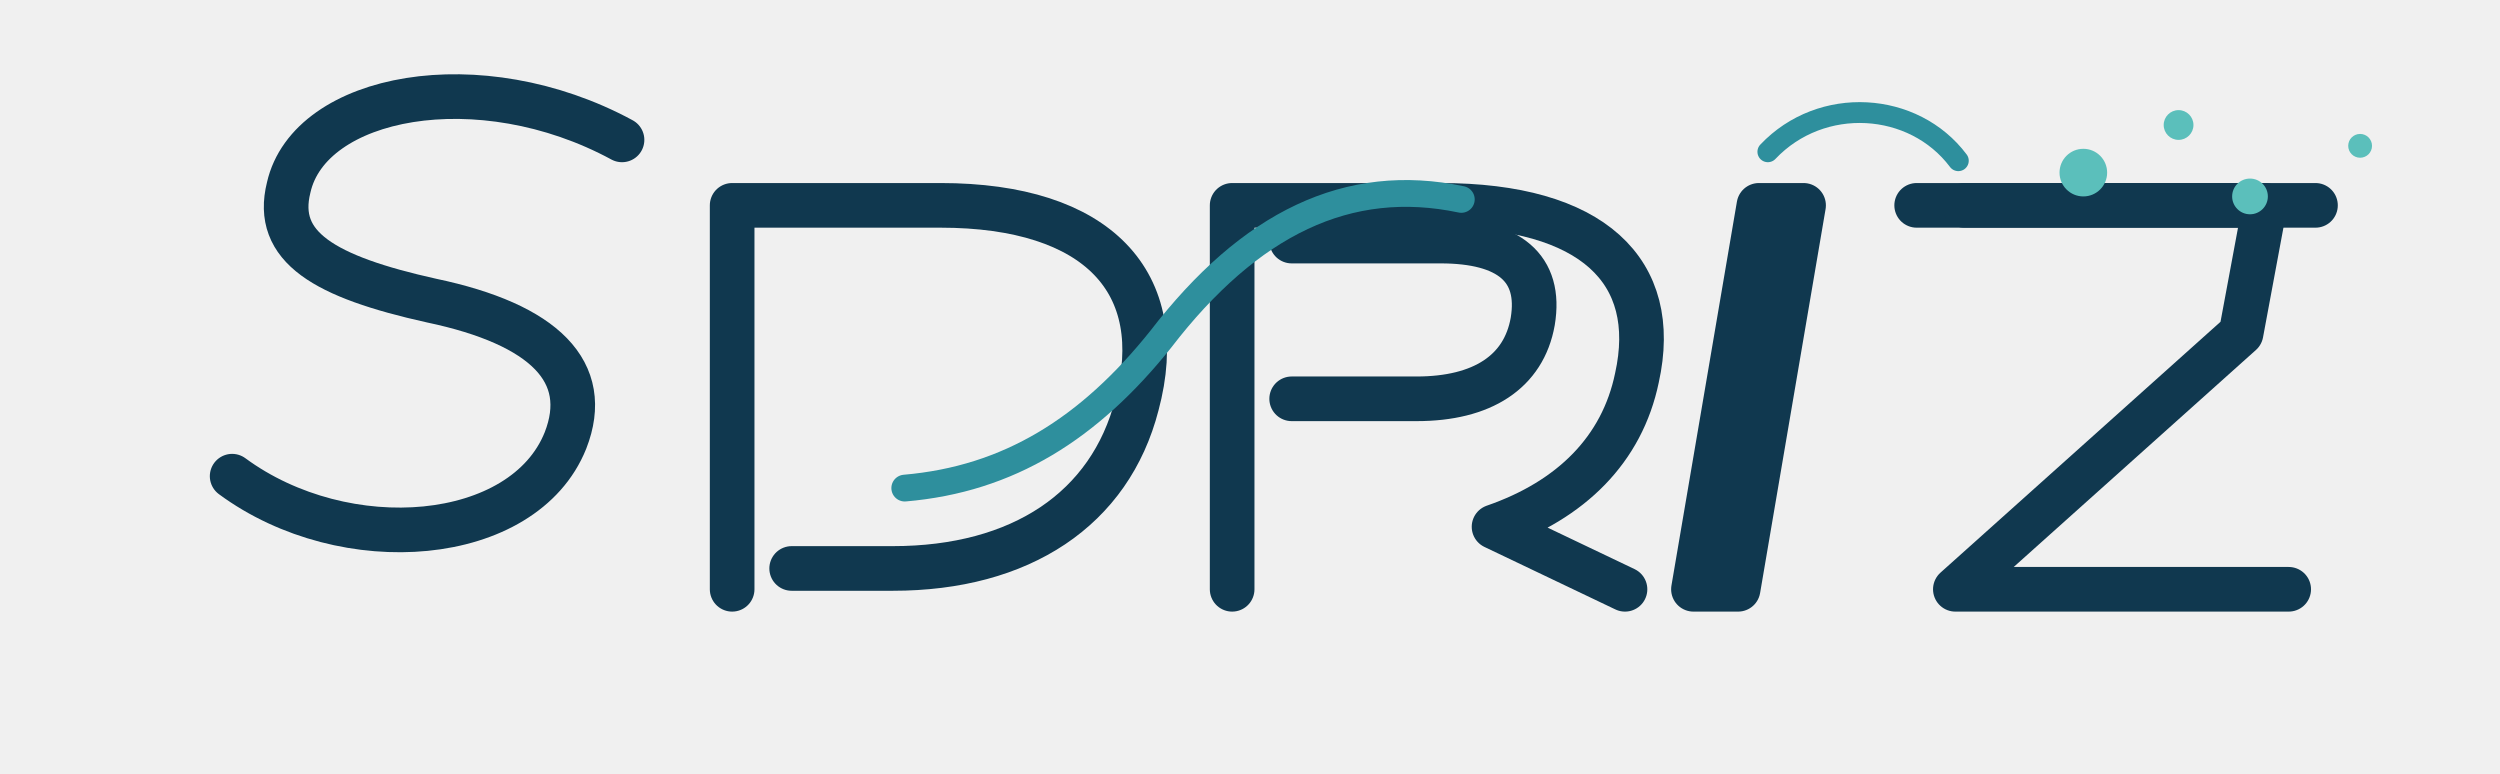
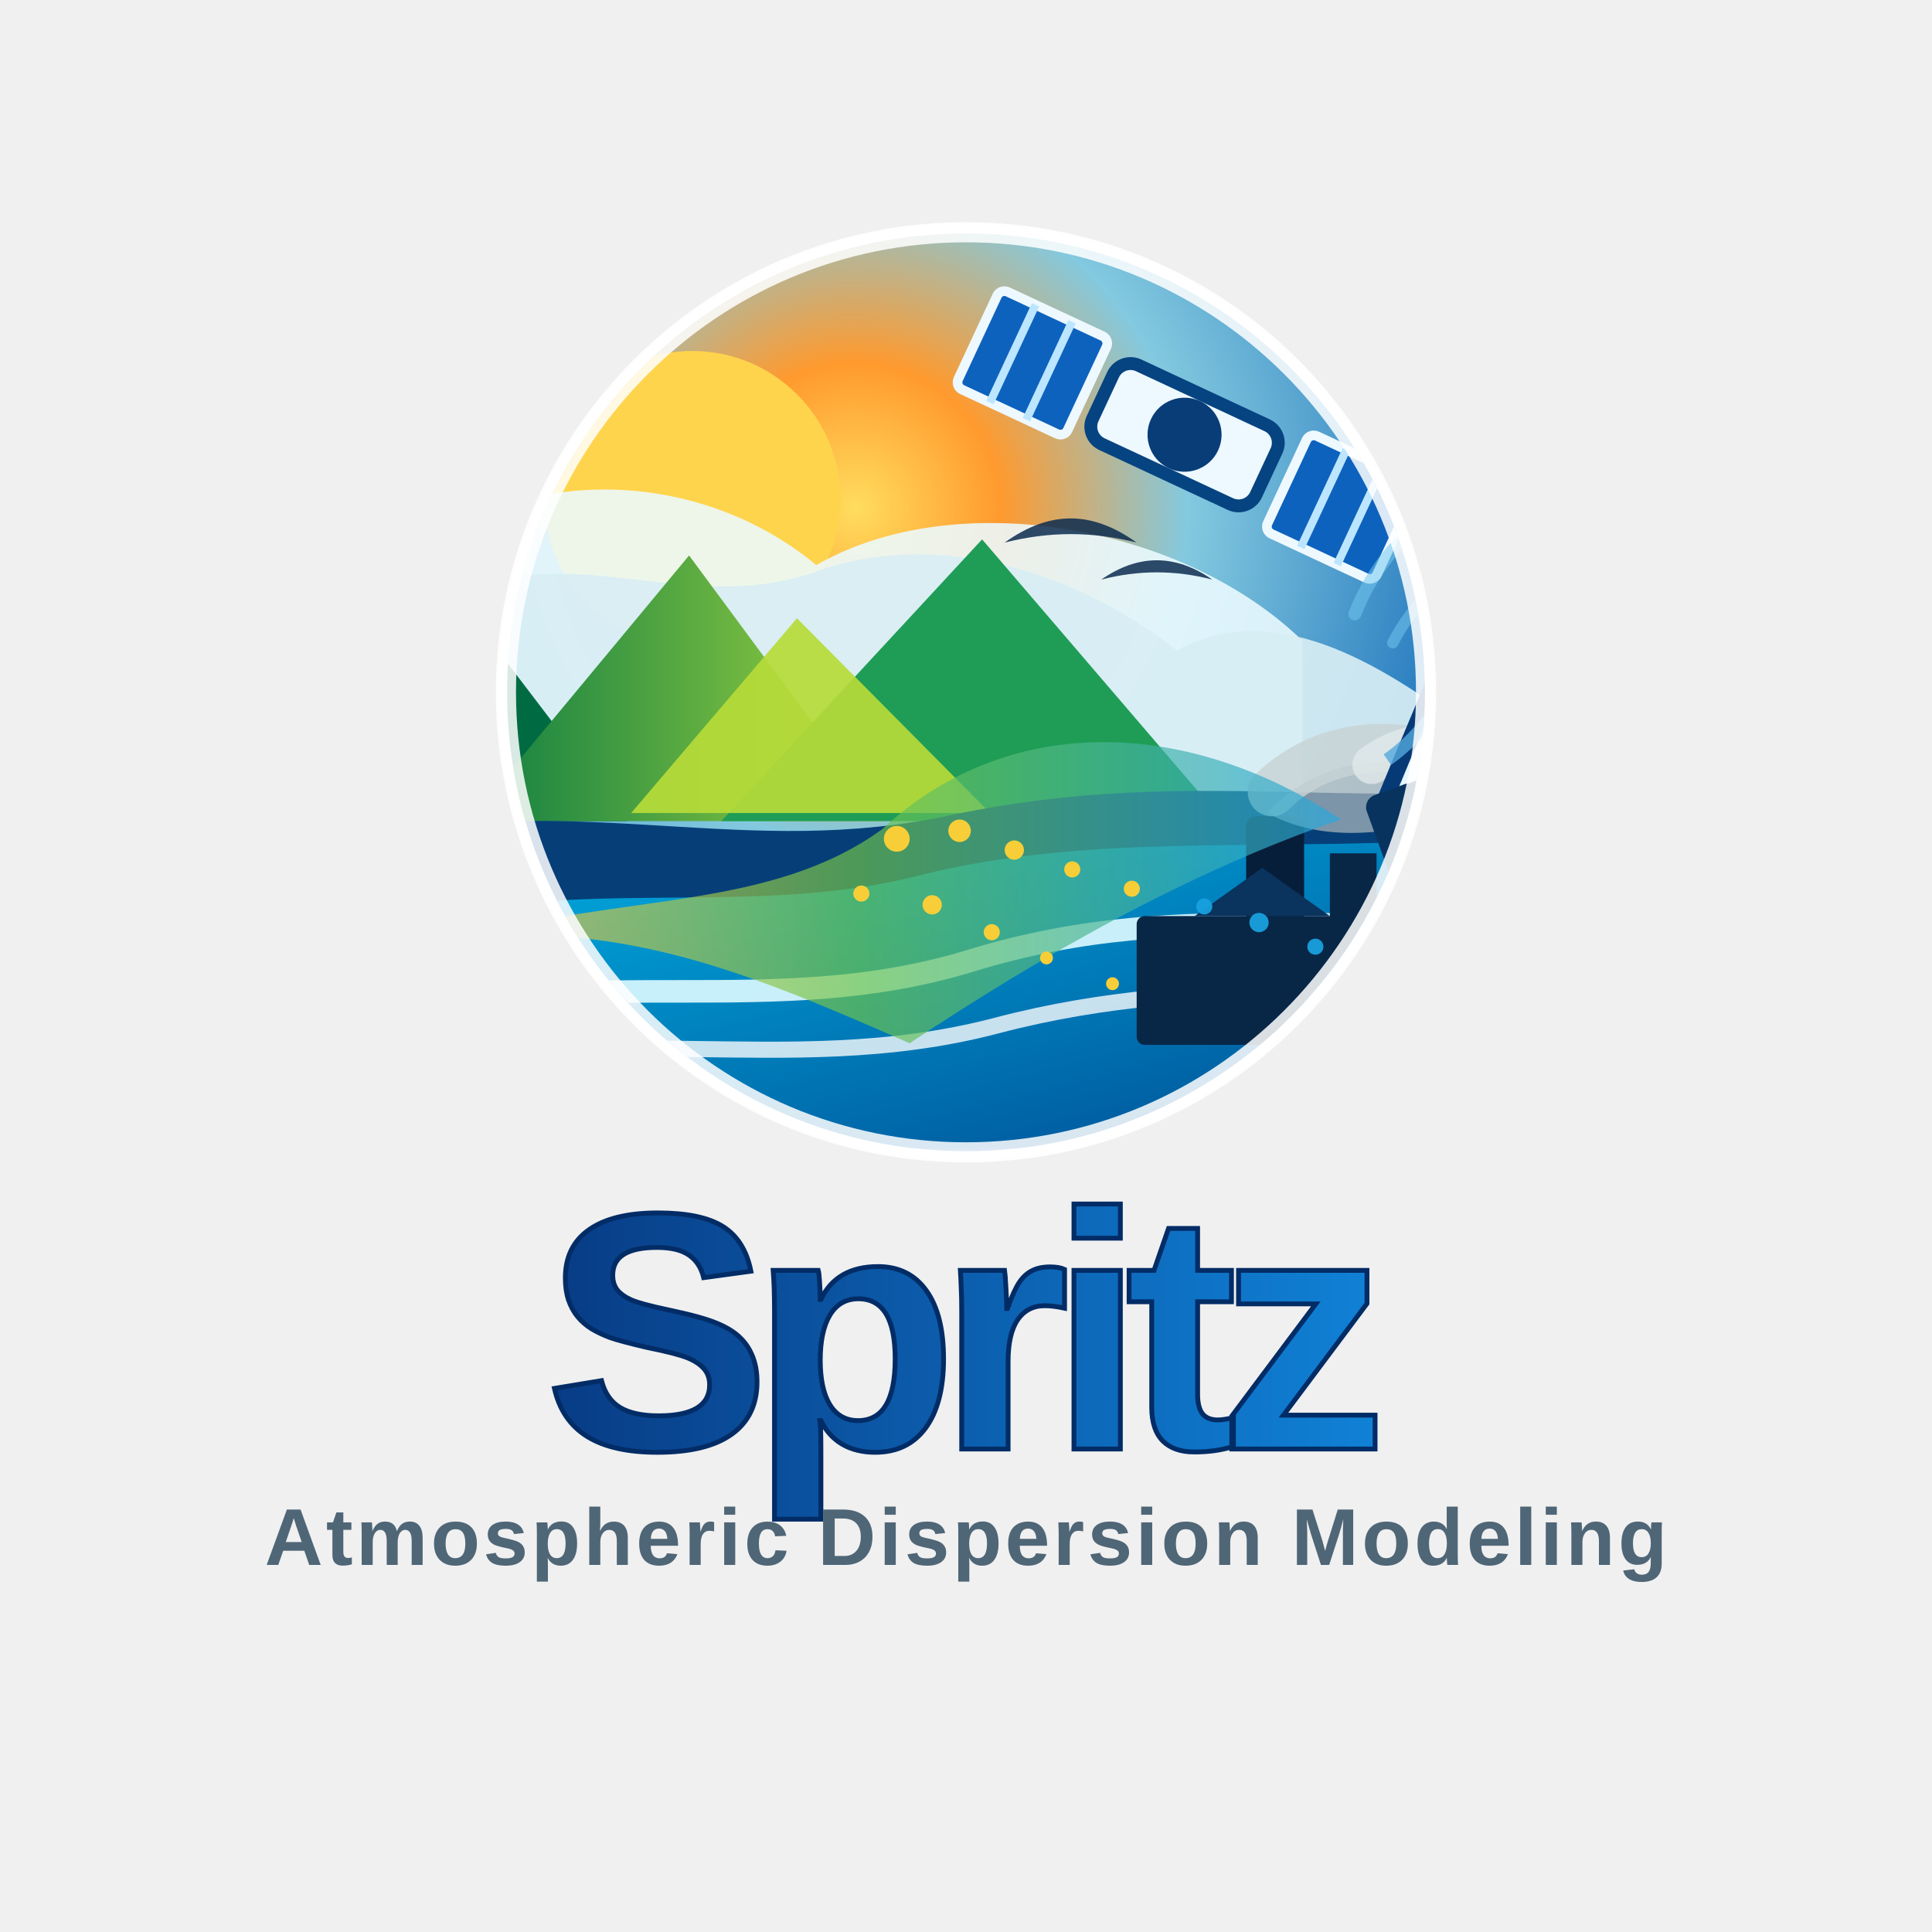
- <svg xmlns="http://www.w3.org/2000/svg" viewBox="0 0 840 260" role="img" aria-labelledby="title desc">
-   <rect width="840" height="260" fill="none" />
-   <g fill="none" stroke="#10384f" stroke-linecap="round" stroke-linejoin="round">
-     <path d="M78 160c38 28 98 23 112-12 9-23-7-39-45-47-36-8-53-18-48-38 7-31 64-42 112-16" stroke-width="15" />
-     <path d="M246 198V69h70c53 0 77 26 66 67-9 35-39 55-82 55h-34" stroke-width="15" />
-     <path d="M414 198V69h70c51 0 74 22 66 58-5 24-22 41-48 50l44 21" stroke-width="15" />
-     <path d="M434 134h42c22 0 36-9 39-26 3-18-8-27-31-27h-50" stroke-width="15" />
-     <path d="M591 69h15l-22 129h-15z" stroke-width="15" />
-     <path d="M644 69h117l-8 43-96 86h112" stroke-width="15" />
-     <path d="M660 69h118" stroke-width="15" />
-     <path d="M304 164c35-3 62-20 86-50 30-39 63-55 101-47" stroke="#2e8f9d" stroke-width="9" />
-     <path d="M594 51c18-19 49-17 64 3" stroke="#2e8f9d" stroke-width="7" />
+ <svg xmlns="http://www.w3.org/2000/svg" width="1200" height="1200" viewBox="0 0 1200 1200" role="img" aria-labelledby="title desc" version="1.1" id="svg53">
+   <defs id="defs13">
+     <radialGradient id="sky" cx="38%" cy="30%" r="75%">
+       <stop offset="0" stop-color="#ffdd5e" id="stop1" />
+       <stop offset="0.21" stop-color="#ff9a2e" id="stop2" />
+       <stop offset="0.48" stop-color="#83c9df" id="stop3" />
+       <stop offset="1" stop-color="#0b63b6" id="stop4" />
+     </radialGradient>
+     <linearGradient id="sea" x1="0" x2="1" y1="0" y2="1">
+       <stop offset="0" stop-color="#00b6e7" id="stop5" />
+       <stop offset="1" stop-color="#00458e" id="stop6" />
+     </linearGradient>
+     <linearGradient id="mount" x1="0" x2="1">
+       <stop offset="0" stop-color="#0e7d43" id="stop7" />
+       <stop offset="1" stop-color="#9fd33f" id="stop8" />
+     </linearGradient>
+     <linearGradient id="word" x1="0" x2="1">
+       <stop offset="0" stop-color="#083c86" id="stop9" />
+       <stop offset="1" stop-color="#1081d6" id="stop10" />
+     </linearGradient>
+     <linearGradient id="plume" x1="0" x2="1">
+       <stop offset="0" stop-color="#f7c64e" id="stop11" />
+       <stop offset="0.45" stop-color="#6cc34a" id="stop12" />
+       <stop offset="1" stop-color="#26a7df" id="stop13" />
+     </linearGradient>
+     <clipPath id="discClip">
+       <circle cx="600" cy="430" r="285" id="circle13" />
+     </clipPath>
+   </defs>
+   <g id="emblem">
+     <path id="circle14" style="opacity:0.92;fill:#ffffff" d="M 892,430 A 292,292 0 0 1 600,722 292,292 0 0 1 308,430 292,292 0 0 1 600,138 292,292 0 0 1 892,430 Z" />
+     <path id="circle15" style="fill:url(#sky)" d="M 885,430 A 285,285 0 0 1 600,715 285,285 0 0 1 315,430 285,285 0 0 1 600,145 285,285 0 0 1 885,430 Z" />
+     <g clip-path="url(#discClip)" id="g52">
+       <path id="circle16" style="fill:#ffd44d" d="m 522,310 a 92,92 0 0 1 -92,92 92,92 0 0 1 -92,-92 92,92 0 0 1 92,-92 92,92 0 0 1 92,92 z" />
+       <path d="M252 348 C326 286 436 292 507 351 C594 301 735 326 809 398 L809 505 L252 505 Z" fill="#ecfbff" opacity="0.88" id="path16" />
+       <path d="M256 383 C344 324 419 386 507 355 C576 330 662 350 731 404 C790 372 855 409 917 457 L917 506 L256 506 Z" fill="#d8eef4" opacity="0.92" id="path17" />
+       <path d="M205 510 L310 405 L390 510 Z" fill="#006b43" id="path18" />
+       <path d="M291 510 L428 345 L550 510 Z" fill="url(#mount)" id="path19" />
+       <path d="M448 510 L610 335 L760 510 Z" fill="#1f9d56" id="path20" />
+       <path d="M392 505 L495 384 L615 505 Z" fill="#b6db38" opacity="0.92" id="path21" />
+       <path d="M225 520 C365 492 464 534 592 506 C746 474 849 508 1002 483 L1002 650 L225 650 Z" fill="#063f78" id="path22" />
+       <path d="M214 585 C340 538 455 573 570 544 C704 510 836 538 1012 510 L1012 713 L214 713 Z" fill="url(#sea)" id="path23" />
+       <path d="M246 633 C368 598 480 634 602 597 C744 553 847 592 980 560" fill="none" stroke="#d9f8ff" stroke-width="14" stroke-linecap="round" opacity="0.92" id="path24" />
+       <path d="M235 675 C367 628 486 672 619 637 C756 601 864 627 991 597" fill="none" stroke="#ffffff" stroke-width="10" stroke-linecap="round" opacity="0.78" id="path25" />
+       <g id="industry" transform="translate(706 402)">
+         <path id="rect25" style="fill:#071e3a" d="m 74,105 h 24 c 3.324,0 6,2.676 6,6 v 130 c 0,3.324 -2.676,6 -6,6 H 74 c -3.324,0 -6,-2.676 -6,-6 V 111 c 0,-3.324 2.676,-6 6,-6 z" />
+         <path id="rect26" style="fill:#082747" d="m 5,167 h 168 c 2.77,0 5,2.23 5,5 v 70 c 0,2.77 -2.23,5 -5,5 H 5 c -2.77,0 -5,-2.23 -5,-5 v -70 c 0,-2.77 2.23,-5 5,-5 z" />
+         <path id="rect27" style="fill:#082747" d="m 120,128 h 29 v 119 h -29 z" />
+         <path d="M36 167 L78 137 L120 167 Z" fill="#0a335e" id="path27" />
+         <path d="M81 103 C122 58 192 64 230 97 C176 111 126 127 81 103 Z" fill="#a6b4ba" opacity="0.74" id="path28" />
+         <path d="M84 90 C118 56 174 54 214 82" fill="none" stroke="#c7d3d5" stroke-width="30" stroke-linecap="round" opacity="0.82" id="path29" />
+         <path d="M146 73 C177 50 223 55 252 83" fill="none" stroke="#e1e9ea" stroke-width="24" stroke-linecap="round" opacity="0.78" id="path30" />
+       </g>
+       <path id="dispersion-band" d="M548 515 C623 445 733 443 833 509 C739 541 646 594 565 648 C463 603 390 574 289 582 C390 555 479 565 548 515 Z" fill="url(#plume)" opacity="0.68" />
+       <g id="particles" fill="#f7ce38">
+         <path id="circle30" d="m 565,521 a 8,8 0 0 1 -8,8 8,8 0 0 1 -8,-8 8,8 0 0 1 8,-8 8,8 0 0 1 8,8 z" />
+         <path id="circle31" d="m 603,516 a 7,7 0 0 1 -7,7 7,7 0 0 1 -7,-7 7,7 0 0 1 7,-7 7,7 0 0 1 7,7 z" />
+         <path id="circle32" d="m 636,528 a 6,6 0 0 1 -6,6 6,6 0 0 1 -6,-6 6,6 0 0 1 6,-6 6,6 0 0 1 6,6 z" />
+         <path id="circle33" d="m 671,540 a 5,5 0 0 1 -5,5 5,5 0 0 1 -5,-5 5,5 0 0 1 5,-5 5,5 0 0 1 5,5 z" />
+         <path id="circle34" d="m 708,552 a 5,5 0 0 1 -5,5 5,5 0 0 1 -5,-5 5,5 0 0 1 5,-5 5,5 0 0 1 5,5 z" />
+         <path id="circle35" d="m 540,555 a 5,5 0 0 1 -5,5 5,5 0 0 1 -5,-5 5,5 0 0 1 5,-5 5,5 0 0 1 5,5 z" />
+         <path id="circle36" d="m 585,562 a 6,6 0 0 1 -6,6 6,6 0 0 1 -6,-6 6,6 0 0 1 6,-6 6,6 0 0 1 6,6 z" />
+         <path id="circle37" d="m 621,579 a 5,5 0 0 1 -5,5 5,5 0 0 1 -5,-5 5,5 0 0 1 5,-5 5,5 0 0 1 5,5 z" />
+         <path id="circle38" d="m 654,595 a 4,4 0 0 1 -4,4 4,4 0 0 1 -4,-4 4,4 0 0 1 4,-4 4,4 0 0 1 4,4 z" />
+         <path id="circle39" d="m 695,611 a 4,4 0 0 1 -4,4 4,4 0 0 1 -4,-4 4,4 0 0 1 4,-4 4,4 0 0 1 4,4 z" />
+       </g>
+       <g fill="#18a0dd" opacity="0.95" id="g44">
+         <path id="circle40" d="m 753,563 a 5,5 0 0 1 -5,5 5,5 0 0 1 -5,-5 5,5 0 0 1 5,-5 5,5 0 0 1 5,5 z" />
+         <path id="circle41" d="m 788,573 a 6,6 0 0 1 -6,6 6,6 0 0 1 -6,-6 6,6 0 0 1 6,-6 6,6 0 0 1 6,6 z" />
+         <path id="circle42" d="m 822,588 a 5,5 0 0 1 -5,5 5,5 0 0 1 -5,-5 5,5 0 0 1 5,-5 5,5 0 0 1 5,5 z" />
+         <path id="circle43" d="m 861,602 a 5,5 0 0 1 -5,5 5,5 0 0 1 -5,-5 5,5 0 0 1 5,-5 5,5 0 0 1 5,5 z" />
+         <path id="circle44" d="m 896,618 a 4,4 0 0 1 -4,4 4,4 0 0 1 -4,-4 4,4 0 0 1 4,-4 4,4 0 0 1 4,4 z" />
+       </g>
+       <g id="satellite" transform="translate(715 182) rotate(25)">
+         <path id="rect44" style="fill:#eef8ff;stroke:#064381;stroke-width:8" d="m 12,44 h 88 c 6.648,0 12,5.352 12,12 v 30 c 0,6.648 -5.352,12 -12,12 H 12 C 5.352,98 0,92.648 0,86 V 56 C 0,49.352 5.352,44 12,44 Z" />
+         <path id="rect45" style="fill:#0d62bd;stroke:#eef8ff;stroke-width:6" d="m -81,37 h 65 c 2.77,0 5,2.23 5,5 v 57 c 0,2.77 -2.23,5 -5,5 h -65 c -2.77,0 -5,-2.23 -5,-5 V 42 c 0,-2.77 2.23,-5 5,-5 z" />
+         <path id="rect46" style="fill:#0d62bd;stroke:#eef8ff;stroke-width:6" d="m 131,37 h 65 c 2.77,0 5,2.23 5,5 v 57 c 0,2.77 -2.23,5 -5,5 h -65 c -2.77,0 -5,-2.23 -5,-5 V 42 c 0,-2.77 2.23,-5 5,-5 z" />
+         <path d="M-62 37 L-62 104 M-37 37 L-37 104 M151 37 L151 104 M176 37 L176 104" stroke="#bce6ff" stroke-width="5" id="path46" />
+         <path id="circle46" style="fill:#083d78" d="M 79,71 A 23,23 0 0 1 56,94 23,23 0 0 1 33,71 23,23 0 0 1 56,48 23,23 0 0 1 79,71 Z" />
+       </g>
+       <g id="antenna" transform="translate(814 370) rotate(-20)">
+         <path d="M0 135 C50 80 90 40 118 0 C104 90 72 142 0 135 Z" fill="#e8f6ff" stroke="#063a77" stroke-width="10" id="path47" />
+         <path d="M10 112 C48 102 85 68 108 22" fill="none" stroke="#54a9dc" stroke-width="8" opacity="0.8" id="path48" />
+         <path id="rect48" style="fill:#08335f" d="m -5,130 h 20 c 4.432,0 8,3.568 8,8 v 96 c 0,4.432 -3.568,8 -8,8 H -5 c -4.432,0 -8,-3.568 -8,-8 v -96 c 0,-4.432 3.568,-8 8,-8 z" />
+         <path d="M22 20 C56 -18 101 -32 144 -18" fill="none" stroke="#71c8ef" stroke-width="8" stroke-linecap="round" opacity="0.54" id="path49" />
+         <path d="M38 45 C67 18 104 10 139 20" fill="none" stroke="#71c8ef" stroke-width="7" stroke-linecap="round" opacity="0.52" id="path50" />
+       </g>
+       <path d="M624 337 c28 -20 54 -20 82 0 c-28 -7 -54 -7 -82 0 Z" fill="#09294d" opacity="0.84" id="path51" />
+       <path d="M684 360 c23 -16 46 -16 69 0 c-23 -6 -46 -6 -69 0 Z" fill="#09294d" opacity="0.84" id="path52" />
+     </g>
+     <path id="circle52" style="opacity:0.85;fill:none;stroke:#ffffff;stroke-width:11" d="M 885,430 A 285,285 0 0 1 600,715 285,285 0 0 1 315,430 285,285 0 0 1 600,145 285,285 0 0 1 885,430 Z" />
  </g>
-   <g fill="#5bbfbb">
-     <circle cx="700" cy="58" r="8" />
-     <circle cx="732" cy="42" r="5" />
-     <circle cx="756" cy="66" r="6" />
-     <circle cx="793" cy="49" r="4" />
+   <g id="wordmark">
+     <path d="m 470.193,858.369 q 0,21.226 -15.791,32.505 -15.688,11.177 -46.143,11.177 -27.788,0 -43.579,-9.844 -15.791,-9.844 -20.303,-29.839 l 29.224,-4.819 q 2.974,11.484 11.587,16.714 8.613,5.127 23.892,5.127 31.685,0 31.685,-19.277 0,-6.152 -3.691,-10.151 -3.589,-3.999 -10.254,-6.665 -6.562,-2.666 -25.327,-6.46 -16.201,-3.794 -22.559,-6.05 -6.357,-2.358 -11.484,-5.435 -5.127,-3.179 -8.716,-7.588 -3.589,-4.409 -5.64,-10.356 -1.948,-5.947 -1.948,-13.638 0,-19.585 14.663,-29.941 14.766,-10.459 42.861,-10.459 26.865,0 40.298,8.408 13.535,8.408 17.432,27.788 l -29.326,3.999 q -2.256,-9.331 -9.229,-14.048 -6.87,-4.717 -19.79,-4.717 -27.48,0 -27.48,17.227 0,5.64 2.871,9.229 2.974,3.589 8.716,6.152 5.742,2.563 23.276,6.255 20.815,4.409 29.736,8.203 9.023,3.691 14.253,8.716 5.229,4.922 7.998,11.895 2.769,6.87 2.769,15.894 z m 115.866,-14.355 q 0,27.788 -11.177,42.964 -11.074,15.073 -31.377,15.073 -11.689,0 -20.405,-5.024 -8.613,-5.127 -13.228,-14.663 h -0.615 q 0.615,3.076 0.615,18.662 V 943.579 H 481.059 V 814.585 q 0,-15.688 -0.82,-25.532 h 27.993 q 0.513,1.846 0.82,7.28 0.41,5.435 0.41,10.767 h 0.41 q 9.741,-20.405 35.479,-20.405 19.38,0 30.044,14.971 10.664,14.868 10.664,42.349 z m -30.044,0 q 0,-37.324 -22.866,-37.324 -11.484,0 -17.637,10.049 -6.05,10.049 -6.05,28.096 0,17.944 6.05,27.788 6.152,9.741 17.432,9.741 23.071,0 23.071,-38.35 z M 597.335,900 v -84.902 q 0,-9.126 -0.308,-15.176 -0.205,-6.152 -0.513,-10.869 h 27.48 q 0.308,1.846 0.82,11.279 0.513,9.331 0.513,12.407 h 0.41 q 4.204,-11.689 7.485,-16.406 3.281,-4.819 7.793,-7.075 4.512,-2.358 11.279,-2.358 5.537,0 8.921,1.538 v 24.097 q -6.973,-1.538 -12.305,-1.538 -10.767,0 -16.816,8.716 -5.947,8.716 -5.947,25.84 V 900 Z m 69.724,0 V 789.053 h 28.813 V 900 Z m 0,-130.942 v -21.226 h 28.813 v 21.226 z m 74.748,132.788 q -12.715,0 -19.585,-6.87 -6.87,-6.973 -6.87,-21.021 V 808.535 H 701.304 v -19.482 h 15.483 l 9.023,-26.045 h 18.047 v 26.045 h 21.021 v 19.482 h -21.021 v 57.627 q 0,8.101 3.076,11.997 3.076,3.794 9.536,3.794 3.384,0 9.639,-1.436 v 17.842 q -10.664,3.486 -24.302,3.486 z M 765.081,900 v -20.405 l 52.192,-69.727 h -47.988 v -20.815 h 79.775 v 20.61 l -51.885,69.316 h 56.909 V 900 Z" id="text52" style="font-weight:800;font-size:210px;font-family:'Avenir Next', Montserrat, Arial, sans-serif;letter-spacing:-12;text-anchor:middle;fill:url(#word);stroke:#022c66;stroke-width:3" aria-label="Spritz" />
+     <path d="m 192.058,972 -3.052,-8.789 H 175.896 L 172.844,972 h -7.202 l 12.549,-34.399 h 8.496 l 12.5,34.399 z m -4.663,-14.209 -3.394,-9.888 -1.562,-5.005 q -0.391,1.416 -0.732,2.539 -0.342,1.123 -4.199,12.354 z m 25.364,14.648 q -3.027,0 -4.663,-1.636 -1.636,-1.66 -1.636,-5.005 v -15.576 h -3.345 v -4.639 h 3.687 l 2.148,-6.201 h 4.297 v 6.201 h 5.005 v 4.639 h -5.005 v 13.721 q 0,1.929 0.732,2.856 0.732,0.903 2.271,0.903 0.806,0 2.295,-0.342 v 4.248 q -2.539,0.83 -5.786,0.83 z M 240.199,972 v -14.819 q 0,-6.958 -4.004,-6.958 -2.075,0 -3.394,2.124 -1.294,2.124 -1.294,5.493 V 972 h -6.86 v -20.508 q 0,-2.124 -0.073,-3.467 -0.049,-1.367 -0.122,-2.441 h 6.543 q 0.073,0.464 0.195,2.49 0.122,2.002 0.122,2.759 h 0.098 q 1.27,-3.027 3.149,-4.395 1.904,-1.367 4.541,-1.367 6.055,0 7.349,5.762 h 0.146 q 1.343,-3.076 3.223,-4.419 1.88,-1.343 4.785,-1.343 3.857,0 5.884,2.637 2.026,2.612 2.026,7.52 V 972 h -6.812 v -14.819 q 0,-6.958 -4.004,-6.958 -2.002,0 -3.296,1.953 -1.27,1.929 -1.392,5.347 V 972 Z m 56.004,-13.232 q 0,6.421 -3.564,10.083 -3.564,3.638 -9.863,3.638 -6.177,0 -9.692,-3.662 -3.516,-3.662 -3.516,-10.059 0,-6.372 3.516,-10.01 3.516,-3.662 9.839,-3.662 6.47,0 9.863,3.54 3.418,3.516 3.418,10.132 z m -7.178,0 q 0,-4.712 -1.538,-6.836 -1.538,-2.124 -4.468,-2.124 -6.25,0 -6.25,8.96 0,4.419 1.514,6.738 1.538,2.295 4.419,2.295 6.323,0 6.323,-9.033 z m 36.888,5.518 q 0,3.833 -3.149,6.03 -3.125,2.173 -8.667,2.173 -5.444,0 -8.35,-1.709 -2.881,-1.733 -3.833,-5.371 l 6.03,-0.903 q 0.513,1.88 1.758,2.661 1.27,0.781 4.395,0.781 2.881,0 4.199,-0.732 1.318,-0.732 1.318,-2.295 0,-1.27 -1.074,-2.002 -1.05,-0.757 -3.589,-1.27 -5.811,-1.147 -7.837,-2.124 -2.026,-1.001 -3.101,-2.563 -1.05,-1.587 -1.05,-3.882 0,-3.784 2.905,-5.884 2.93,-2.124 8.276,-2.124 4.712,0 7.568,1.831 2.881,1.831 3.589,5.298 l -6.079,0.635 q -0.293,-1.611 -1.44,-2.393 -1.147,-0.806 -3.638,-0.806 -2.441,0 -3.662,0.635 -1.221,0.61 -1.221,2.075 0,1.147 0.928,1.831 0.952,0.659 3.174,1.099 3.101,0.635 5.493,1.318 2.417,0.659 3.857,1.587 1.465,0.928 2.319,2.393 0.879,1.44 0.879,3.711 z m 32.542,-5.615 q 0,6.616 -2.661,10.229 -2.637,3.589 -7.471,3.589 -2.783,0 -4.858,-1.196 -2.051,-1.221 -3.149,-3.491 h -0.146 q 0.146,0.732 0.146,4.443 v 10.132 h -6.86 v -30.713 q 0,-3.735 -0.195,-6.079 h 6.665 q 0.122,0.439 0.195,1.733 0.098,1.294 0.098,2.563 h 0.098 q 2.319,-4.858 8.447,-4.858 4.614,0 7.153,3.564 2.539,3.54 2.539,10.083 z m -7.153,0 q 0,-8.887 -5.444,-8.887 -2.734,0 -4.199,2.393 -1.44,2.393 -1.44,6.689 0,4.272 1.44,6.616 1.465,2.319 4.15,2.319 5.493,0 5.493,-9.131 z m 21.458,-7.812 q 1.392,-3.027 3.491,-4.395 2.1,-1.367 5.005,-1.367 4.199,0 6.445,2.588 2.246,2.588 2.246,7.568 V 972 h -6.836 v -14.795 q 0,-6.958 -4.712,-6.958 -2.49,0 -4.028,2.148 -1.514,2.124 -1.514,5.469 V 972 h -6.86 v -36.23 h 6.86 v 9.888 q 0,2.661 -0.195,5.2 z m 36.595,21.631 q -5.957,0 -9.155,-3.516 -3.198,-3.54 -3.198,-10.303 0,-6.543 3.247,-10.059 3.247,-3.516 9.204,-3.516 5.688,0 8.691,3.784 3.003,3.76 3.003,11.035 v 0.195 h -16.943 q 0,3.857 1.416,5.835 1.44,1.953 4.077,1.953 3.638,0 4.59,-3.149 l 6.47,0.562 q -2.808,7.178 -11.401,7.178 z m 0,-23.071 q -2.417,0 -3.735,1.685 -1.294,1.685 -1.367,4.712 h 10.254 q -0.195,-3.198 -1.538,-4.785 -1.343,-1.611 -3.613,-1.611 z M 428.346,972 v -20.215 q 0,-2.173 -0.073,-3.613 -0.049,-1.465 -0.122,-2.588 h 6.543 q 0.073,0.439 0.195,2.686 0.122,2.222 0.122,2.954 h 0.098 q 1.001,-2.783 1.782,-3.906 0.781,-1.147 1.855,-1.685 1.074,-0.562 2.686,-0.562 1.318,0 2.124,0.366 v 5.737 q -1.66,-0.366 -2.93,-0.366 -2.563,0 -4.004,2.075 -1.416,2.075 -1.416,6.152 V 972 Z m 21.458,0 v -26.416 h 6.86 V 972 Z m 0,-31.177 v -5.054 h 6.86 v 5.054 z m 26.902,31.665 q -6.006,0 -9.277,-3.564 -3.271,-3.589 -3.271,-9.985 0,-6.543 3.296,-10.181 3.296,-3.662 9.351,-3.662 4.663,0 7.715,2.344 3.052,2.344 3.833,6.47 l -6.909,0.342 q -0.293,-2.026 -1.465,-3.223 -1.172,-1.221 -3.32,-1.221 -5.298,0 -5.298,8.862 0,9.131 5.396,9.131 1.953,0 3.271,-1.221 1.318,-1.245 1.636,-3.687 l 6.885,0.317 q -0.366,2.71 -1.953,4.834 -1.562,2.124 -4.126,3.296 -2.563,1.147 -5.762,1.147 z m 65.206,-17.944 q 0,5.322 -2.1,9.302 -2.075,3.955 -5.908,6.055 Q 530.096,972 525.165,972 h -13.916 v -34.399 h 12.451 q 8.691,0 13.452,4.395 4.761,4.37 4.761,12.549 z m -7.251,0 q 0,-5.542 -2.881,-8.447 -2.881,-2.93 -8.228,-2.93 h -5.103 v 23.267 h 6.104 q 4.639,0 7.373,-3.198 2.734,-3.198 2.734,-8.691 z M 549.503,972 v -26.416 h 6.86 V 972 Z m 0,-31.177 v -5.054 h 6.86 v 5.054 z m 38.157,23.462 q 0,3.833 -3.149,6.03 -3.125,2.173 -8.667,2.173 -5.444,0 -8.35,-1.709 -2.881,-1.733 -3.833,-5.371 l 6.03,-0.903 q 0.513,1.88 1.758,2.661 1.27,0.781 4.395,0.781 2.881,0 4.199,-0.732 1.318,-0.732 1.318,-2.295 0,-1.27 -1.074,-2.002 -1.05,-0.757 -3.589,-1.27 -5.811,-1.147 -7.837,-2.124 -2.026,-1.001 -3.101,-2.563 -1.05,-1.587 -1.05,-3.882 0,-3.784 2.905,-5.884 2.93,-2.124 8.276,-2.124 4.712,0 7.568,1.831 2.881,1.831 3.589,5.298 l -6.079,0.635 q -0.293,-1.611 -1.44,-2.393 -1.147,-0.806 -3.638,-0.806 -2.441,0 -3.662,0.635 -1.221,0.61 -1.221,2.075 0,1.147 0.928,1.831 0.952,0.659 3.174,1.099 3.101,0.635 5.493,1.318 2.417,0.659 3.857,1.587 1.465,0.928 2.319,2.393 0.879,1.44 0.879,3.711 z m 32.542,-5.615 q 0,6.616 -2.661,10.229 -2.637,3.589 -7.471,3.589 -2.783,0 -4.858,-1.196 -2.051,-1.221 -3.149,-3.491 h -0.146 q 0.146,0.732 0.146,4.443 v 10.132 h -6.86 v -30.713 q 0,-3.735 -0.195,-6.079 h 6.665 q 0.122,0.439 0.195,1.733 0.098,1.294 0.098,2.563 h 0.098 q 2.319,-4.858 8.447,-4.858 4.614,0 7.153,3.564 2.539,3.54 2.539,10.083 z m -7.153,0 q 0,-8.887 -5.444,-8.887 -2.734,0 -4.199,2.393 -1.44,2.393 -1.44,6.689 0,4.272 1.44,6.616 1.465,2.319 4.15,2.319 5.493,0 5.493,-9.131 z m 25.511,13.818 q -5.957,0 -9.155,-3.516 -3.198,-3.54 -3.198,-10.303 0,-6.543 3.247,-10.059 3.247,-3.516 9.204,-3.516 5.688,0 8.691,3.784 3.003,3.76 3.003,11.035 v 0.195 h -16.943 q 0,3.857 1.416,5.835 1.44,1.953 4.077,1.953 3.638,0 4.59,-3.149 l 6.47,0.562 q -2.808,7.178 -11.401,7.178 z m 0,-23.071 q -2.417,0 -3.735,1.685 -1.294,1.685 -1.367,4.712 h 10.254 q -0.195,-3.198 -1.538,-4.785 -1.343,-1.611 -3.613,-1.611 z M 657.552,972 v -20.215 q 0,-2.173 -0.073,-3.613 -0.049,-1.465 -0.122,-2.588 h 6.543 q 0.073,0.439 0.195,2.686 0.122,2.222 0.122,2.954 h 0.098 q 1.001,-2.783 1.782,-3.906 0.781,-1.147 1.855,-1.685 1.074,-0.562 2.686,-0.562 1.318,0 2.124,0.366 v 5.737 q -1.66,-0.366 -2.93,-0.366 -2.563,0 -4.004,2.075 -1.416,2.075 -1.416,6.152 V 972 Z m 43.724,-7.715 q 0,3.833 -3.149,6.03 -3.125,2.173 -8.667,2.173 -5.444,0 -8.35,-1.709 -2.881,-1.733 -3.833,-5.371 l 6.03,-0.903 q 0.513,1.88 1.758,2.661 1.27,0.781 4.395,0.781 2.881,0 4.199,-0.732 1.318,-0.732 1.318,-2.295 0,-1.27 -1.074,-2.002 -1.05,-0.757 -3.589,-1.27 -5.811,-1.147 -7.837,-2.124 -2.026,-1.001 -3.101,-2.563 -1.05,-1.587 -1.05,-3.882 0,-3.784 2.905,-5.884 2.93,-2.124 8.276,-2.124 4.712,0 7.568,1.831 2.881,1.831 3.589,5.298 l -6.079,0.635 q -0.293,-1.611 -1.44,-2.393 -1.147,-0.806 -3.638,-0.806 -2.441,0 -3.662,0.635 -1.221,0.61 -1.221,2.075 0,1.147 0.928,1.831 0.952,0.659 3.174,1.099 3.101,0.635 5.493,1.318 2.417,0.659 3.857,1.587 1.465,0.928 2.319,2.393 0.879,1.44 0.879,3.711 z M 708.818,972 v -26.416 h 6.86 V 972 Z m 0,-31.177 v -5.054 h 6.86 v 5.054 z m 40.989,17.944 q 0,6.421 -3.564,10.083 -3.564,3.638 -9.863,3.638 -6.177,0 -9.692,-3.662 -3.516,-3.662 -3.516,-10.059 0,-6.372 3.516,-10.01 3.516,-3.662 9.839,-3.662 6.47,0 9.863,3.54 3.418,3.516 3.418,10.132 z m -7.178,0 q 0,-4.712 -1.538,-6.836 -1.538,-2.124 -4.468,-2.124 -6.25,0 -6.25,8.96 0,4.419 1.514,6.738 1.538,2.295 4.419,2.295 6.323,0 6.323,-9.033 z M 774.366,972 v -14.819 q 0,-6.958 -4.712,-6.958 -2.49,0 -4.028,2.148 -1.514,2.124 -1.514,5.469 V 972 h -6.86 v -20.508 q 0,-2.124 -0.073,-3.467 -0.049,-1.367 -0.122,-2.441 h 6.543 q 0.073,0.464 0.195,2.49 0.122,2.002 0.122,2.759 h 0.098 q 1.392,-3.027 3.491,-4.395 2.1,-1.367 5.005,-1.367 4.199,0 6.445,2.588 2.246,2.588 2.246,7.568 V 972 Z m 59.737,0 v -20.85 q 0,-0.708 0,-1.416 0.024,-0.708 0.244,-6.079 -1.733,6.567 -2.563,9.155 L 825.583,972 h -5.127 l -6.201,-19.189 -2.612,-9.155 q 0.293,5.664 0.293,7.495 V 972 h -6.396 v -34.399 h 9.644 l 6.152,19.238 1.709,6.47 1.538,-5.518 6.323,-20.19 h 9.595 V 972 Z m 40.33,-13.232 q 0,6.421 -3.564,10.083 -3.564,3.638 -9.863,3.638 -6.177,0 -9.692,-3.662 -3.516,-3.662 -3.516,-10.059 0,-6.372 3.516,-10.01 3.516,-3.662 9.839,-3.662 6.47,0 9.863,3.54 3.418,3.516 3.418,10.132 z m -7.178,0 q 0,-4.712 -1.538,-6.836 -1.538,-2.124 -4.468,-2.124 -6.25,0 -6.25,8.96 0,4.419 1.514,6.738 1.538,2.295 4.419,2.295 6.323,0 6.323,-9.033 z M 898.992,972 q -0.098,-0.366 -0.244,-1.831 -0.122,-1.489 -0.122,-2.466 h -0.098 q -2.222,4.785 -8.447,4.785 -4.614,0 -7.129,-3.589 -2.515,-3.613 -2.515,-10.083 0,-6.567 2.637,-10.132 2.661,-3.589 7.52,-3.589 2.808,0 4.834,1.172 2.051,1.172 3.149,3.491 h 0.049 l -0.049,-4.346 v -9.644 h 6.86 v 30.469 q 0,2.441 0.195,5.762 z m -0.317,-13.354 q 0,-4.272 -1.44,-6.567 -1.416,-2.319 -4.199,-2.319 -2.759,0 -4.102,2.246 -1.343,2.222 -1.343,6.812 0,8.984 5.396,8.984 2.71,0 4.199,-2.368 1.489,-2.393 1.489,-6.787 z m 26.561,13.843 q -5.957,0 -9.155,-3.516 -3.198,-3.54 -3.198,-10.303 0,-6.543 3.247,-10.059 3.247,-3.516 9.204,-3.516 5.688,0 8.691,3.784 3.003,3.76 3.003,11.035 v 0.195 H 920.083 q 0,3.857 1.416,5.835 1.44,1.953 4.077,1.953 3.638,0 4.59,-3.149 l 6.47,0.562 q -2.808,7.178 -11.401,7.178 z m 0,-23.071 q -2.417,0 -3.735,1.685 -1.294,1.685 -1.367,4.712 h 10.254 q -0.195,-3.198 -1.538,-4.785 -1.343,-1.611 -3.613,-1.611 z M 944.227,972 v -36.23 h 6.86 V 972 Z m 15.892,0 V 945.584 H 966.979 V 972 Z m 0,-31.177 v -5.054 h 6.86 v 5.054 z M 993.125,972 v -14.819 q 0,-6.958 -4.712,-6.958 -2.49,0 -4.028,2.148 -1.514,2.124 -1.514,5.469 V 972 h -6.86 v -20.508 q 0,-2.124 -0.073,-3.467 -0.049,-1.367 -0.122,-2.441 h 6.543 q 0.073,0.464 0.195,2.49 0.122,2.002 0.122,2.759 h 0.098 q 1.392,-3.027 3.491,-4.395 2.1,-1.367 5.005,-1.367 4.199,0 6.445,2.588 2.246,2.588 2.246,7.568 V 972 Z m 26.487,10.596 q -4.834,0 -7.788,-1.855 -2.93,-1.831 -3.613,-5.249 l 6.86,-0.806 q 0.366,1.587 1.562,2.49 1.221,0.903 3.174,0.903 2.857,0 4.175,-1.758 1.318,-1.758 1.318,-5.225 v -1.392 l 0.049,-2.612 h -0.049 q -2.271,4.858 -8.496,4.858 -4.614,0 -7.153,-3.467 -2.539,-3.467 -2.539,-9.912 0,-6.47 2.612,-9.985 2.612,-3.516 7.593,-3.516 5.762,0 7.983,4.761 h 0.122 q 0,-0.854 0.098,-2.319 0.122,-1.465 0.244,-1.929 h 6.494 q -0.146,2.637 -0.146,6.104 v 19.507 q 0,5.64 -3.198,8.521 -3.198,2.881 -9.302,2.881 z m 5.737,-24.17 q 0,-4.077 -1.465,-6.348 -1.44,-2.295 -4.126,-2.295 -5.493,0 -5.493,8.789 0,8.618 5.444,8.618 2.734,0 4.175,-2.271 1.465,-2.295 1.465,-6.494 z" id="text53" style="font-weight:600;font-size:50px;font-family:'Avenir Next', Montserrat, Arial, sans-serif;letter-spacing:2;text-anchor:middle;fill:#4f6677" aria-label="Atmospheric Dispersion Modeling" />
  </g>
</svg>
